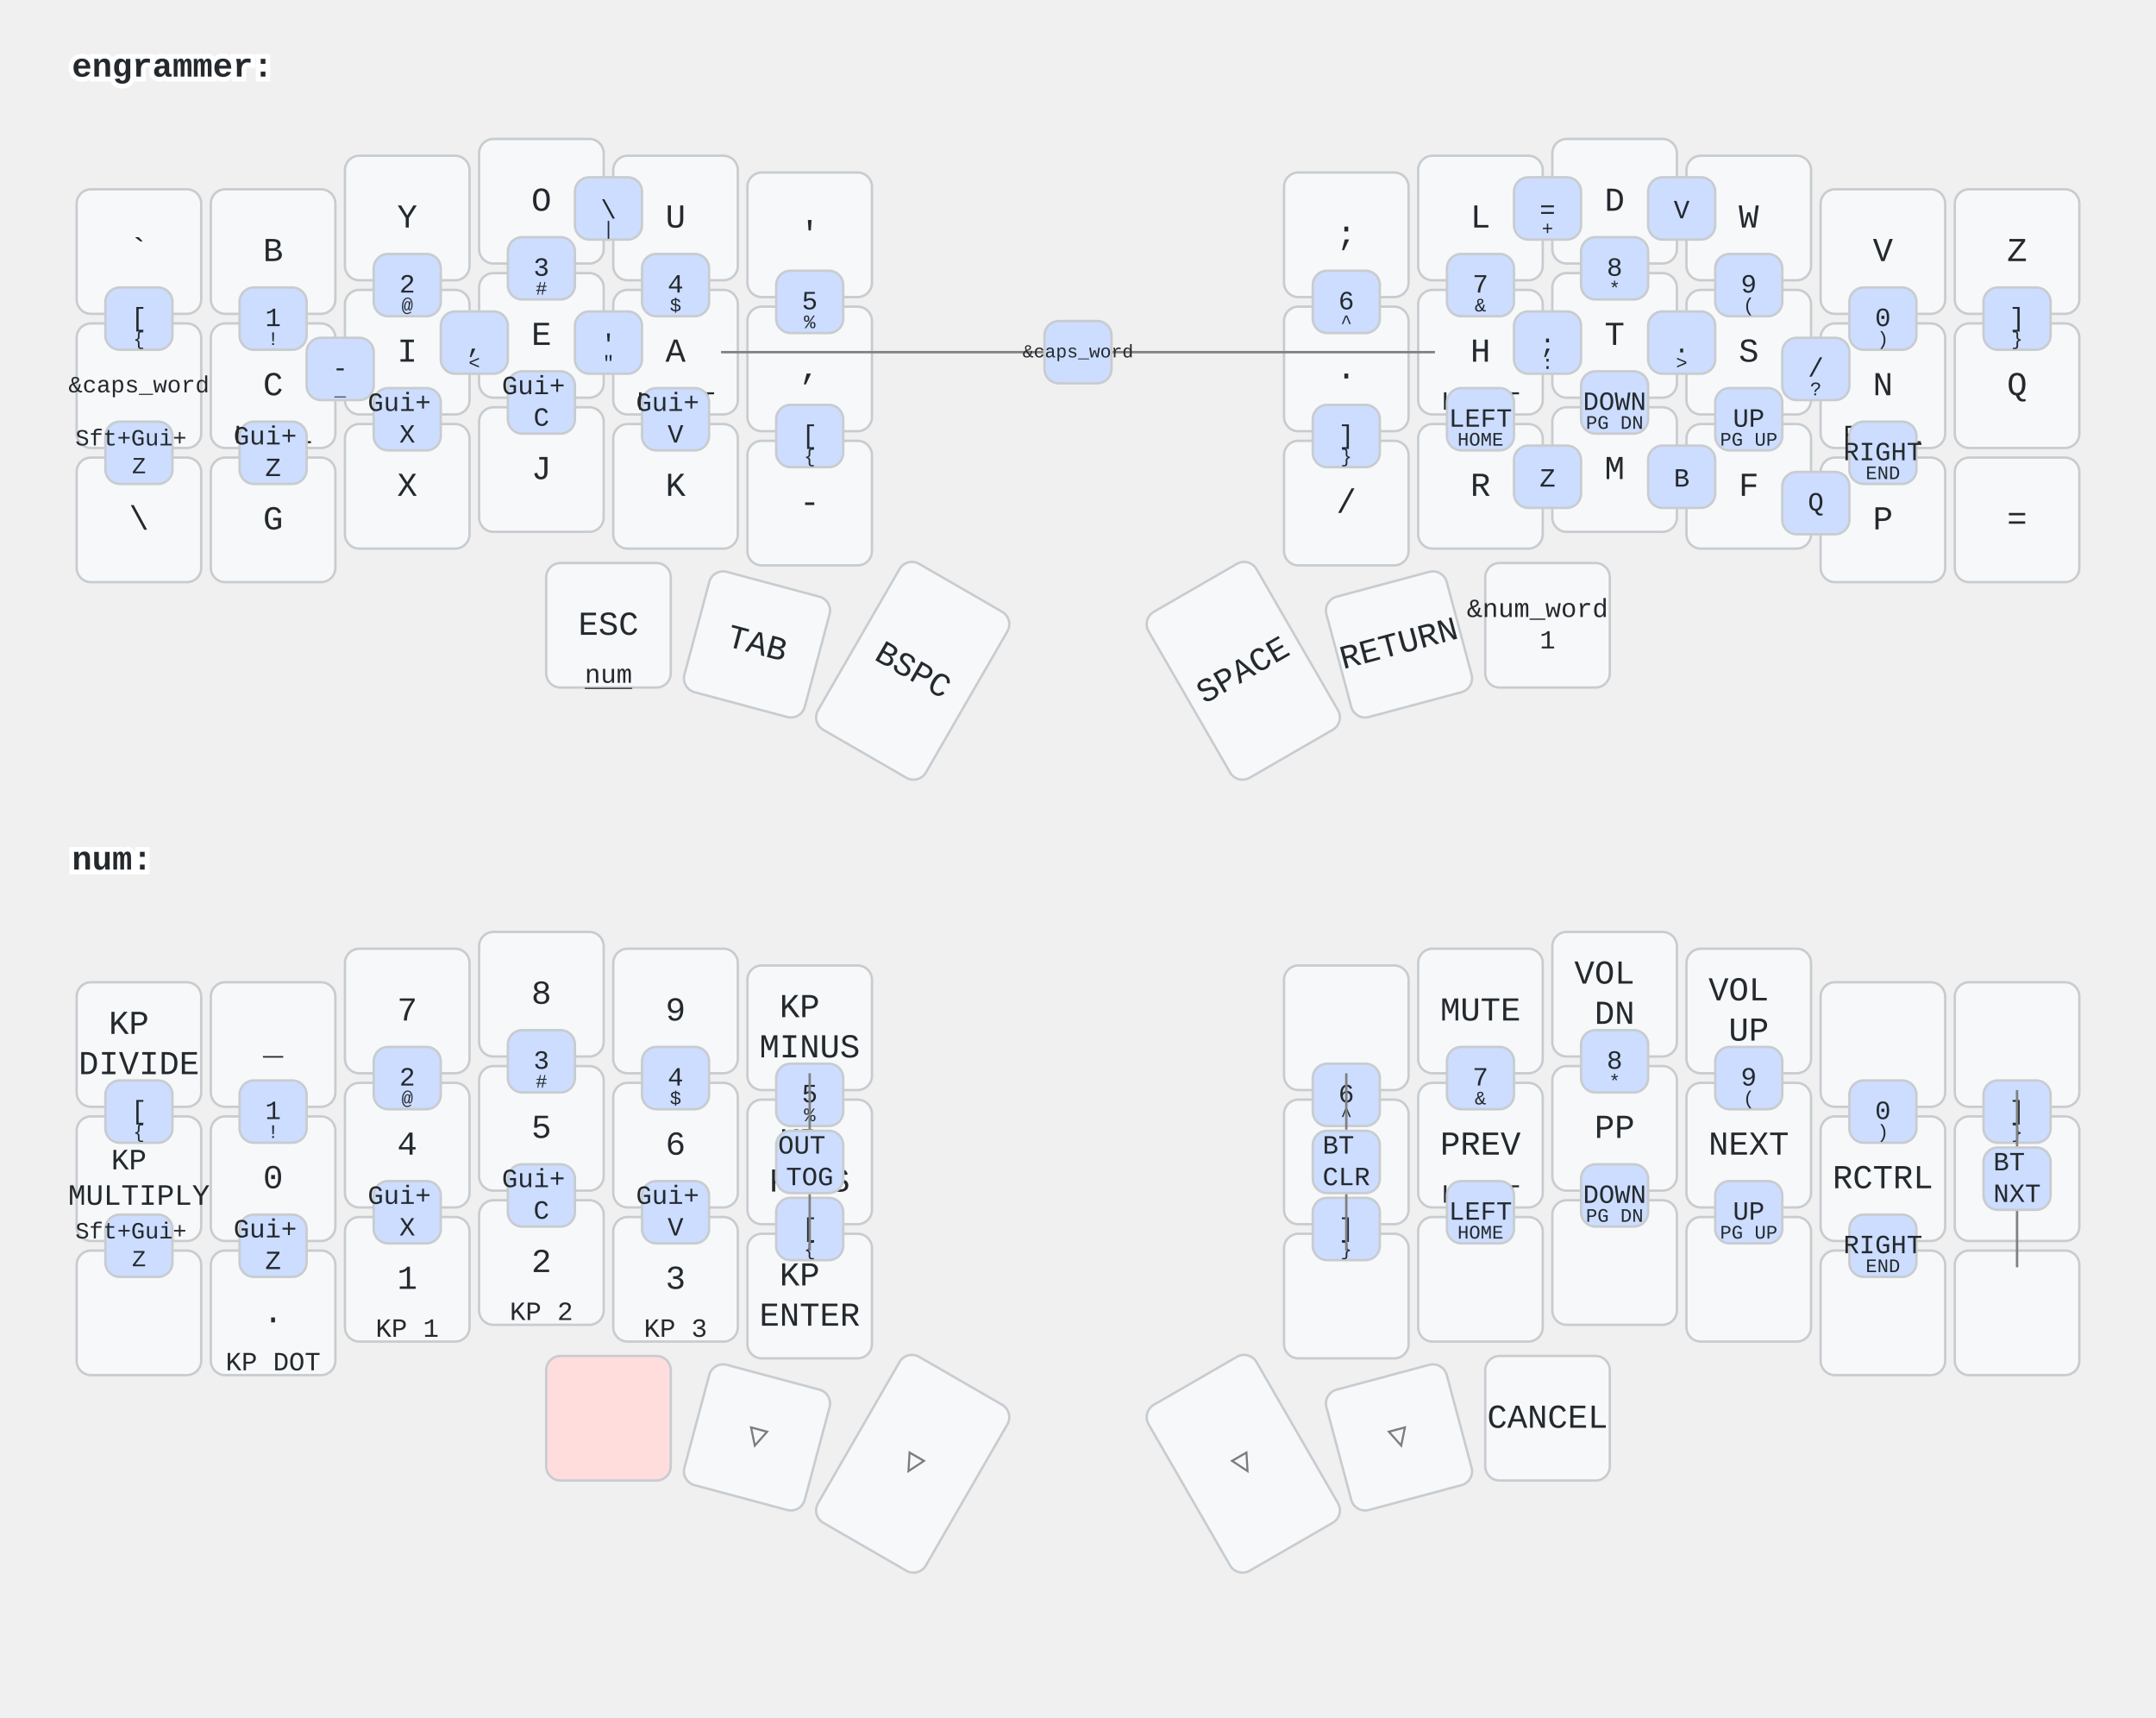
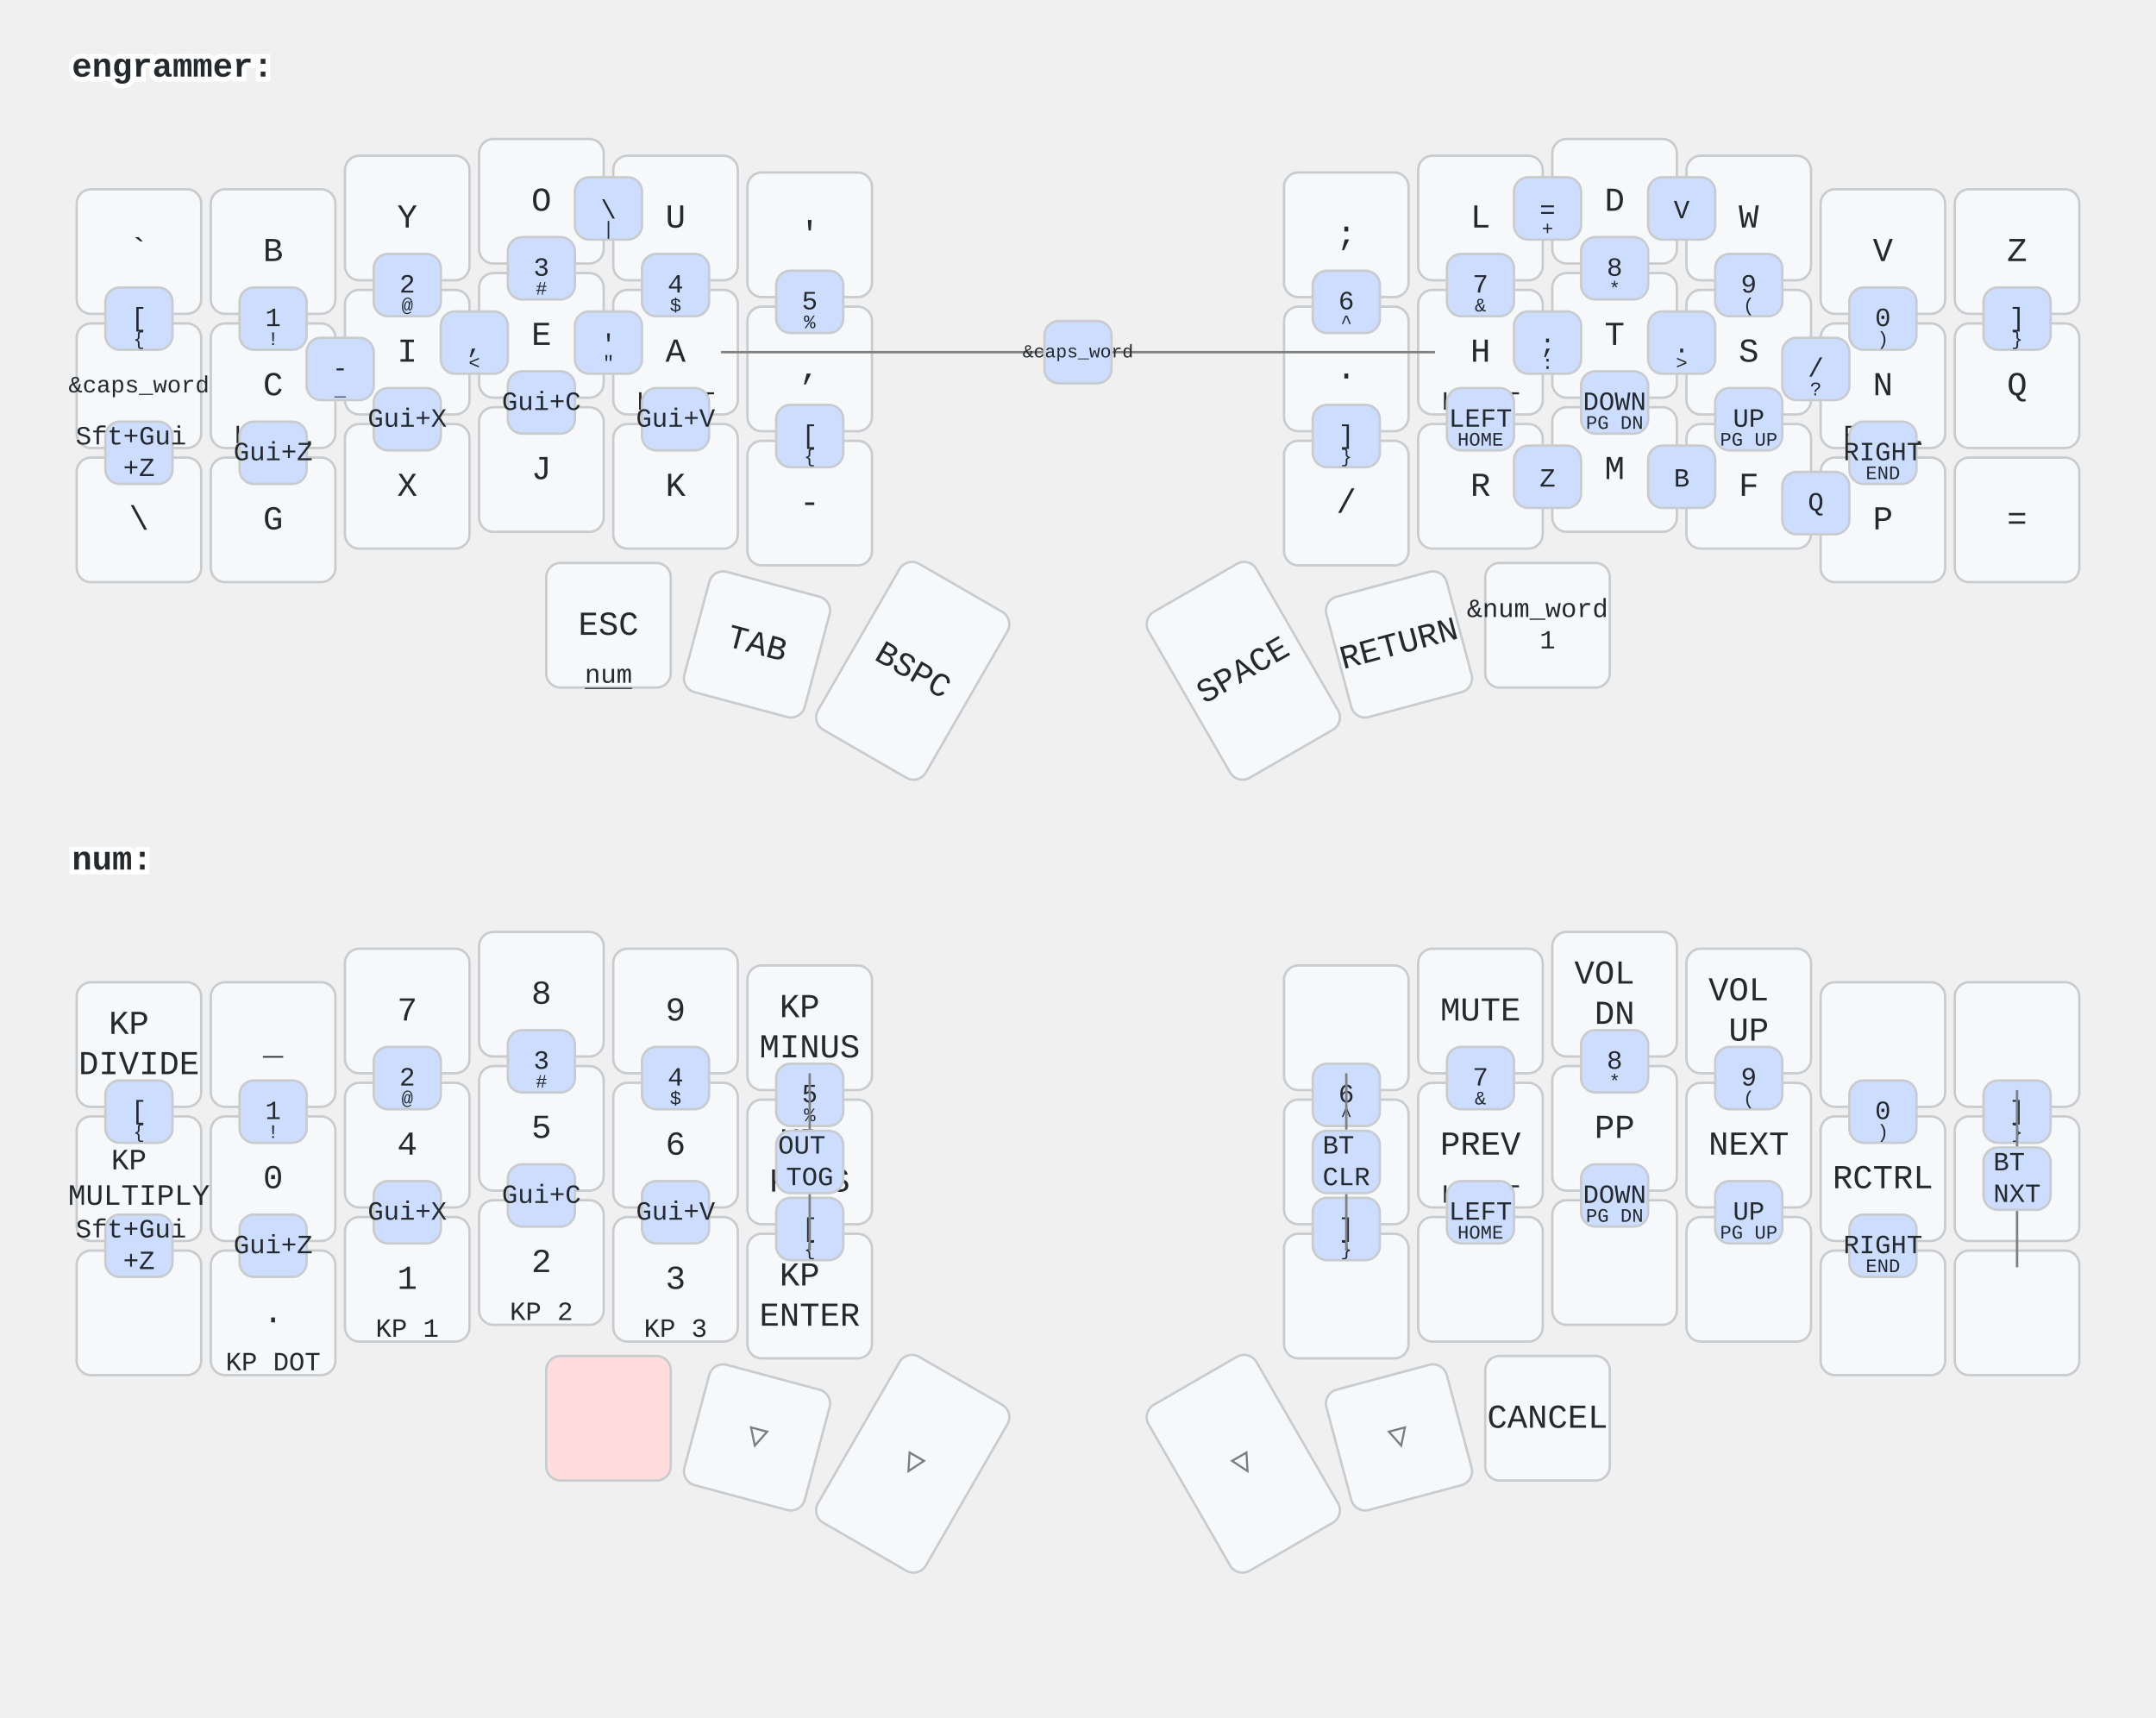
<svg xmlns="http://www.w3.org/2000/svg" width="900" height="717" viewBox="0 0 900 717" class="keymap">
  <style>/* inherit to force styles through use tags */
svg path {
    fill: inherit;
}

/* font and background color specifications */
svg.keymap {
    font-family: SFMono-Regular,Consolas,Liberation Mono,Menlo,monospace;
    font-size: 14px;
    font-kerning: normal;
    text-rendering: optimizeLegibility;
    fill: #24292e;
}

/* default key styling */
rect.key {
    fill: #f6f8fa;
}

rect.key, rect.combo {
    stroke: #c9cccf;
    stroke-width: 1;
}

/* default key side styling, only used is draw_key_sides is set */
rect.side {
    filter: brightness(90%);
}

/* color accent for combo boxes */
rect.combo, rect.combo-separate {
    fill: #cdf;
}

/* color accent for held keys */
rect.held, rect.combo.held {
    fill: #fdd;
}

/* color accent for ghost (optional) keys */
rect.ghost, rect.combo.ghost {
    stroke-dasharray: 4, 4;
    stroke-width: 2;
}

text {
    text-anchor: middle;
    dominant-baseline: middle;
}

/* styling for layer labels */
text.label {
    font-weight: bold;
    text-anchor: start;
    stroke: white;
    stroke-width: 4;
    paint-order: stroke;
}

/* styling for optional footer */
text.footer {
    text-anchor: end;
    dominant-baseline: auto;
    stroke: white;
    stroke-width: 4;
    paint-order: stroke;
}

- /* styling for combo tap, and key hold/shifted label text */
- text.combo, text.hold, text.shifted {
+ /* styling for combo tap, and key non-tap label text */
+ text.combo, text.hold, text.shifted, text.left, text.right {
    font-size: 11px;
}

text.hold {
    text-anchor: middle;
    dominant-baseline: auto;
}

text.shifted {
    text-anchor: middle;
    dominant-baseline: hanging;
}

+ text.left {
+     text-anchor: start;
+ }
+ 
+ text.right {
+     text-anchor: end;
+ }
+ 
text.layer-activator {
    text-decoration: underline;
}

/* styling for hold/shifted label text in combo box */
- text.combo.hold, text.combo.shifted {
+ text.combo.hold, text.combo.shifted, text.combo.left, text.combo.right {
    font-size: 8px;
}

/* lighter symbol for transparent keys */
text.trans {
    fill: #7b7e81;
}

/* styling for combo dendrons */
path.combo {
    stroke-width: 1;
    stroke: gray;
    fill: none;
}

/* Start Tabler Icons Cleanup */
/* cannot use height/width with glyphs */
.icon-tabler &gt; path {
    fill: inherit;
    stroke: inherit;
    stroke-width: 2;
}
/* hide tabler's default box */
.icon-tabler &gt; path[stroke="none"][fill="none"] {
    visibility: hidden;
}
/* End Tabler Icons Cleanup */
</style>
  <g transform="translate(30, 0)" class="layer-engrammer">
    <text x="0" y="28" class="label" id="engrammer">engrammer:</text>
    <g transform="translate(0, 56)">
      <g transform="translate(28, 49)" class="key keypos-0">
        <rect rx="6" ry="6" x="-26" y="-26" width="52" height="52" class="key" />
        <text x="0" y="0" class="key tap">`</text>
        <text x="0" y="24" class="key hold">F11</text>
      </g>
      <g transform="translate(84, 49)" class="key keypos-1">
        <rect rx="6" ry="6" x="-26" y="-26" width="52" height="52" class="key" />
        <text x="0" y="0" class="key tap">B</text>
        <text x="0" y="24" class="key hold">F1</text>
      </g>
      <g transform="translate(140, 35)" class="key keypos-2">
        <rect rx="6" ry="6" x="-26" y="-26" width="52" height="52" class="key" />
        <text x="0" y="0" class="key tap">Y</text>
        <text x="0" y="24" class="key hold">F2</text>
      </g>
      <g transform="translate(196, 28)" class="key keypos-3">
        <rect rx="6" ry="6" x="-26" y="-26" width="52" height="52" class="key" />
        <text x="0" y="0" class="key tap">O</text>
        <text x="0" y="24" class="key hold">F3</text>
      </g>
      <g transform="translate(252, 35)" class="key keypos-4">
        <rect rx="6" ry="6" x="-26" y="-26" width="52" height="52" class="key" />
        <text x="0" y="0" class="key tap">U</text>
        <text x="0" y="24" class="key hold">F4</text>
      </g>
      <g transform="translate(308, 42)" class="key keypos-5">
        <rect rx="6" ry="6" x="-26" y="-26" width="52" height="52" class="key" />
        <text x="0" y="0" class="key tap">'</text>
        <text x="0" y="24" class="key hold">F5</text>
      </g>
      <g transform="translate(532, 42)" class="key keypos-6">
        <rect rx="6" ry="6" x="-26" y="-26" width="52" height="52" class="key" />
        <text x="0" y="0" class="key tap">;</text>
        <text x="0" y="24" class="key hold">F6</text>
      </g>
      <g transform="translate(588, 35)" class="key keypos-7">
        <rect rx="6" ry="6" x="-26" y="-26" width="52" height="52" class="key" />
        <text x="0" y="0" class="key tap">L</text>
        <text x="0" y="24" class="key hold">F7</text>
      </g>
      <g transform="translate(644, 28)" class="key keypos-8">
        <rect rx="6" ry="6" x="-26" y="-26" width="52" height="52" class="key" />
        <text x="0" y="0" class="key tap">D</text>
        <text x="0" y="24" class="key hold">F8</text>
      </g>
      <g transform="translate(700, 35)" class="key keypos-9">
        <rect rx="6" ry="6" x="-26" y="-26" width="52" height="52" class="key" />
        <text x="0" y="0" class="key tap">W</text>
        <text x="0" y="24" class="key hold">F9</text>
      </g>
      <g transform="translate(756, 49)" class="key keypos-10">
        <rect rx="6" ry="6" x="-26" y="-26" width="52" height="52" class="key" />
        <text x="0" y="0" class="key tap">V</text>
        <text x="0" y="24" class="key hold">F10</text>
      </g>
      <g transform="translate(812, 49)" class="key keypos-11">
        <rect rx="6" ry="6" x="-26" y="-26" width="52" height="52" class="key" />
        <text x="0" y="0" class="key tap">Z</text>
        <text x="0" y="24" class="key hold">F12</text>
      </g>
      <g transform="translate(28, 105)" class="key keypos-12">
        <rect rx="6" ry="6" x="-26" y="-26" width="52" height="52" class="key" />
        <text x="0" y="0" class="key tap">
          <tspan style="font-size: 70%">&amp;caps_word</tspan>
        </text>
      </g>
      <g transform="translate(84, 105)" class="key keypos-13">
        <rect rx="6" ry="6" x="-26" y="-26" width="52" height="52" class="key" />
        <text x="0" y="0" class="key tap">C</text>
        <text x="0" y="24" class="key hold">LCTRL</text>
      </g>
      <g transform="translate(140, 91)" class="key keypos-14">
        <rect rx="6" ry="6" x="-26" y="-26" width="52" height="52" class="key" />
        <text x="0" y="0" class="key tap">I</text>
        <text x="0" y="24" class="key hold">LALT</text>
      </g>
      <g transform="translate(196, 84)" class="key keypos-15">
        <rect rx="6" ry="6" x="-26" y="-26" width="52" height="52" class="key" />
        <text x="0" y="0" class="key tap">E</text>
        <text x="0" y="24" class="key hold">LGUI</text>
      </g>
      <g transform="translate(252, 91)" class="key keypos-16">
        <rect rx="6" ry="6" x="-26" y="-26" width="52" height="52" class="key" />
        <text x="0" y="0" class="key tap">A</text>
        <text x="0" y="24" class="key hold">LSHFT</text>
      </g>
      <g transform="translate(308, 98)" class="key keypos-17">
        <rect rx="6" ry="6" x="-26" y="-26" width="52" height="52" class="key" />
        <text x="0" y="0" class="key tap">,</text>
      </g>
      <g transform="translate(532, 98)" class="key keypos-18">
        <rect rx="6" ry="6" x="-26" y="-26" width="52" height="52" class="key" />
        <text x="0" y="0" class="key tap">.</text>
      </g>
      <g transform="translate(588, 91)" class="key keypos-19">
        <rect rx="6" ry="6" x="-26" y="-26" width="52" height="52" class="key" />
        <text x="0" y="0" class="key tap">H</text>
        <text x="0" y="24" class="key hold">LSHFT</text>
      </g>
      <g transform="translate(644, 84)" class="key keypos-20">
        <rect rx="6" ry="6" x="-26" y="-26" width="52" height="52" class="key" />
        <text x="0" y="0" class="key tap">T</text>
        <text x="0" y="24" class="key hold">RGUI</text>
      </g>
      <g transform="translate(700, 91)" class="key keypos-21">
        <rect rx="6" ry="6" x="-26" y="-26" width="52" height="52" class="key" />
        <text x="0" y="0" class="key tap">S</text>
        <text x="0" y="24" class="key hold">RALT</text>
      </g>
      <g transform="translate(756, 105)" class="key keypos-22">
        <rect rx="6" ry="6" x="-26" y="-26" width="52" height="52" class="key" />
        <text x="0" y="0" class="key tap">N</text>
        <text x="0" y="24" class="key hold">RCTRL</text>
      </g>
      <g transform="translate(812, 105)" class="key keypos-23">
        <rect rx="6" ry="6" x="-26" y="-26" width="52" height="52" class="key" />
        <text x="0" y="0" class="key tap">Q</text>
      </g>
      <g transform="translate(28, 161)" class="key keypos-24">
        <rect rx="6" ry="6" x="-26" y="-26" width="52" height="52" class="key" />
        <text x="0" y="0" class="key tap">\</text>
      </g>
      <g transform="translate(84, 161)" class="key keypos-25">
        <rect rx="6" ry="6" x="-26" y="-26" width="52" height="52" class="key" />
        <text x="0" y="0" class="key tap">G</text>
      </g>
      <g transform="translate(140, 147)" class="key keypos-26">
        <rect rx="6" ry="6" x="-26" y="-26" width="52" height="52" class="key" />
        <text x="0" y="0" class="key tap">X</text>
      </g>
      <g transform="translate(196, 140)" class="key keypos-27">
        <rect rx="6" ry="6" x="-26" y="-26" width="52" height="52" class="key" />
        <text x="0" y="0" class="key tap">J</text>
      </g>
      <g transform="translate(252, 147)" class="key keypos-28">
        <rect rx="6" ry="6" x="-26" y="-26" width="52" height="52" class="key" />
        <text x="0" y="0" class="key tap">K</text>
      </g>
      <g transform="translate(308, 154)" class="key keypos-29">
        <rect rx="6" ry="6" x="-26" y="-26" width="52" height="52" class="key" />
        <text x="0" y="0" class="key tap">-</text>
      </g>
      <g transform="translate(532, 154)" class="key keypos-30">
        <rect rx="6" ry="6" x="-26" y="-26" width="52" height="52" class="key" />
        <text x="0" y="0" class="key tap">/</text>
      </g>
      <g transform="translate(588, 147)" class="key keypos-31">
        <rect rx="6" ry="6" x="-26" y="-26" width="52" height="52" class="key" />
        <text x="0" y="0" class="key tap">R</text>
      </g>
      <g transform="translate(644, 140)" class="key keypos-32">
        <rect rx="6" ry="6" x="-26" y="-26" width="52" height="52" class="key" />
        <text x="0" y="0" class="key tap">M</text>
      </g>
      <g transform="translate(700, 147)" class="key keypos-33">
        <rect rx="6" ry="6" x="-26" y="-26" width="52" height="52" class="key" />
        <text x="0" y="0" class="key tap">F</text>
      </g>
      <g transform="translate(756, 161)" class="key keypos-34">
        <rect rx="6" ry="6" x="-26" y="-26" width="52" height="52" class="key" />
        <text x="0" y="0" class="key tap">P</text>
      </g>
      <g transform="translate(812, 161)" class="key keypos-35">
        <rect rx="6" ry="6" x="-26" y="-26" width="52" height="52" class="key" />
        <text x="0" y="0" class="key tap">=</text>
      </g>
      <g transform="translate(224, 205)" class="key keypos-36">
        <rect rx="6" ry="6" x="-26" y="-26" width="52" height="52" class="key" />
        <text x="0" y="0" class="key tap">ESC</text>
        <a href="#num">
          <text x="0" y="24" class="key hold layer-activator">num</text>
        </a>
      </g>
      <g transform="translate(286, 213) rotate(15.0)" class="key keypos-37">
        <rect rx="6" ry="6" x="-26" y="-26" width="52" height="52" class="key" />
        <text x="0" y="0" class="key tap">TAB</text>
      </g>
      <g transform="translate(351, 224) rotate(30.0)" class="key keypos-38">
        <rect rx="6" ry="6" x="-26" y="-40" width="52" height="80" class="key" />
        <text x="0" y="0" class="key tap">BSPC</text>
      </g>
      <g transform="translate(489, 224) rotate(-30.0)" class="key keypos-39">
        <rect rx="6" ry="6" x="-26" y="-40" width="52" height="80" class="key" />
        <text x="0" y="0" class="key tap">SPACE</text>
      </g>
      <g transform="translate(554, 213) rotate(-15.0)" class="key keypos-40">
        <rect rx="6" ry="6" x="-26" y="-26" width="52" height="52" class="key" />
        <text x="0" y="0" class="key tap">RETURN</text>
      </g>
      <g transform="translate(616, 205)" class="key keypos-41">
        <rect rx="6" ry="6" x="-26" y="-26" width="52" height="52" class="key" />
        <text x="0" y="0" class="key tap">
          <tspan x="0" dy="-0.6em" style="font-size: 78%">&amp;num_word</tspan>
          <tspan x="0" dy="1.2em" style="font-size: 78%">1</tspan>
        </text>
      </g>
      <g class="combo combopos-0">
        <path d="M420,91 l-149,0" class="combo" />
        <path d="M420,91 l149,0" class="combo" />
        <rect rx="6" ry="6" x="406" y="78" width="28" height="26" class="combo" />
        <text x="420" y="91" class="combo tap">
          <tspan style="font-size: 70%">&amp;caps_word</tspan>
        </text>
      </g>
      <g class="combo combopos-1">
        <rect rx="6" ry="6" x="98" y="85" width="28" height="26" class="combo" />
        <text x="112" y="98" class="combo tap">-</text>
        <text x="112" y="109" class="combo hold">_</text>
      </g>
      <g class="combo combopos-2">
        <rect rx="6" ry="6" x="154" y="74" width="28" height="26" class="combo" />
        <text x="168" y="88" class="combo tap">,</text>
        <text x="168" y="98" class="combo hold">&lt;</text>
      </g>
      <g class="combo combopos-3">
        <rect rx="6" ry="6" x="210" y="74" width="28" height="26" class="combo" />
        <text x="224" y="88" class="combo tap">'</text>
        <text x="224" y="98" class="combo hold">"</text>
      </g>
      <g class="combo combopos-4">
        <rect rx="6" ry="6" x="602" y="74" width="28" height="26" class="combo" />
        <text x="616" y="88" class="combo tap">;</text>
        <text x="616" y="98" class="combo hold">:</text>
      </g>
      <g class="combo combopos-5">
        <rect rx="6" ry="6" x="658" y="74" width="28" height="26" class="combo" />
        <text x="672" y="88" class="combo tap">.</text>
        <text x="672" y="98" class="combo hold">&gt;</text>
      </g>
      <g class="combo combopos-6">
        <rect rx="6" ry="6" x="714" y="85" width="28" height="26" class="combo" />
        <text x="728" y="98" class="combo tap">/</text>
        <text x="728" y="109" class="combo hold">?</text>
      </g>
      <g class="combo combopos-7">
        <rect rx="6" ry="6" x="602" y="18" width="28" height="26" class="combo" />
        <text x="616" y="32" class="combo tap">=</text>
        <text x="616" y="42" class="combo hold">+</text>
      </g>
      <g class="combo combopos-8">
        <rect rx="6" ry="6" x="210" y="18" width="28" height="26" class="combo" />
        <text x="224" y="32" class="combo tap">\</text>
        <text x="224" y="42" class="combo hold">|</text>
      </g>
      <g class="combo combopos-9">
        <rect rx="6" ry="6" x="658" y="130" width="28" height="26" class="combo" />
        <text x="672" y="144" class="combo tap">B</text>
      </g>
      <g class="combo combopos-10">
        <rect rx="6" ry="6" x="658" y="18" width="28" height="26" class="combo" />
        <text x="672" y="32" class="combo tap">V</text>
      </g>
      <g class="combo combopos-11">
        <rect rx="6" ry="6" x="602" y="130" width="28" height="26" class="combo" />
        <text x="616" y="144" class="combo tap">Z</text>
      </g>
      <g class="combo combopos-12">
        <rect rx="6" ry="6" x="714" y="141" width="28" height="26" class="combo" />
        <text x="728" y="154" class="combo tap">Q</text>
      </g>
      <g class="combo combopos-13">
        <rect rx="6" ry="6" x="294" y="113" width="28" height="26" class="combo" />
        <text x="308" y="126" class="combo tap">[</text>
        <text x="308" y="137" class="combo hold">{</text>
      </g>
      <g class="combo combopos-14">
        <rect rx="6" ry="6" x="518" y="113" width="28" height="26" class="combo" />
        <text x="532" y="126" class="combo tap">]</text>
        <text x="532" y="137" class="combo hold">}</text>
      </g>
      <g class="combo combopos-15">
        <rect rx="6" ry="6" x="14" y="64" width="28" height="26" class="combo" />
        <text x="28" y="77" class="combo tap">[</text>
        <text x="28" y="88" class="combo hold">{</text>
      </g>
      <g class="combo combopos-16">
        <rect rx="6" ry="6" x="798" y="64" width="28" height="26" class="combo" />
        <text x="812" y="77" class="combo tap">]</text>
        <text x="812" y="88" class="combo hold">}</text>
      </g>
      <g class="combo combopos-17">
        <rect rx="6" ry="6" x="70" y="64" width="28" height="26" class="combo" />
        <text x="84" y="77" class="combo tap">1</text>
        <text x="84" y="88" class="combo hold">!</text>
      </g>
      <g class="combo combopos-18">
        <rect rx="6" ry="6" x="126" y="50" width="28" height="26" class="combo" />
        <text x="140" y="63" class="combo tap">2</text>
        <text x="140" y="74" class="combo hold">@</text>
      </g>
      <g class="combo combopos-19">
        <rect rx="6" ry="6" x="182" y="43" width="28" height="26" class="combo" />
        <text x="196" y="56" class="combo tap">3</text>
        <text x="196" y="67" class="combo hold">#</text>
      </g>
      <g class="combo combopos-20">
        <rect rx="6" ry="6" x="238" y="50" width="28" height="26" class="combo" />
        <text x="252" y="63" class="combo tap">4</text>
        <text x="252" y="74" class="combo hold">$</text>
      </g>
      <g class="combo combopos-21">
        <rect rx="6" ry="6" x="294" y="57" width="28" height="26" class="combo" />
        <text x="308" y="70" class="combo tap">5</text>
        <text x="308" y="81" class="combo hold">%</text>
      </g>
      <g class="combo combopos-22">
        <rect rx="6" ry="6" x="518" y="57" width="28" height="26" class="combo" />
        <text x="532" y="70" class="combo tap">6</text>
        <text x="532" y="81" class="combo hold">^</text>
      </g>
      <g class="combo combopos-23">
        <rect rx="6" ry="6" x="574" y="50" width="28" height="26" class="combo" />
        <text x="588" y="63" class="combo tap">7</text>
        <text x="588" y="74" class="combo hold">&amp;</text>
      </g>
      <g class="combo combopos-24">
        <rect rx="6" ry="6" x="630" y="43" width="28" height="26" class="combo" />
        <text x="644" y="56" class="combo tap">8</text>
        <text x="644" y="67" class="combo hold">*</text>
      </g>
      <g class="combo combopos-25">
        <rect rx="6" ry="6" x="686" y="50" width="28" height="26" class="combo" />
        <text x="700" y="63" class="combo tap">9</text>
        <text x="700" y="74" class="combo hold">(</text>
      </g>
      <g class="combo combopos-26">
        <rect rx="6" ry="6" x="742" y="64" width="28" height="26" class="combo" />
        <text x="756" y="77" class="combo tap">0</text>
        <text x="756" y="88" class="combo hold">)</text>
      </g>
      <g class="combo combopos-27">
        <rect rx="6" ry="6" x="14" y="120" width="28" height="26" class="combo" />
        <text x="28" y="133" class="combo tap">
-           <tspan x="28" dy="-0.6em" style="font-size: 88%">Sft+Gui+</tspan>
-           <tspan x="28" dy="1.2em" style="font-size: 88%">Z</tspan>
+           <tspan x="28" dy="-0.6em">Sft+Gui</tspan>
+           <tspan x="28" dy="1.2em">+Z</tspan>
        </text>
      </g>
      <g class="combo combopos-28">
        <rect rx="6" ry="6" x="70" y="120" width="28" height="26" class="combo" />
-         <text x="84" y="133" class="combo tap">
-           <tspan x="84" dy="-0.6em">Gui+</tspan>
-           <tspan x="84" dy="1.2em">Z</tspan>
-         </text>
+         <text x="84" y="133" class="combo tap">Gui+Z</text>
      </g>
      <g class="combo combopos-29">
        <rect rx="6" ry="6" x="126" y="106" width="28" height="26" class="combo" />
-         <text x="140" y="119" class="combo tap">
-           <tspan x="140" dy="-0.6em">Gui+</tspan>
-           <tspan x="140" dy="1.2em">X</tspan>
-         </text>
+         <text x="140" y="119" class="combo tap">Gui+X</text>
      </g>
      <g class="combo combopos-30">
        <rect rx="6" ry="6" x="182" y="99" width="28" height="26" class="combo" />
-         <text x="196" y="112" class="combo tap">
-           <tspan x="196" dy="-0.6em">Gui+</tspan>
-           <tspan x="196" dy="1.2em">C</tspan>
-         </text>
+         <text x="196" y="112" class="combo tap">Gui+C</text>
      </g>
      <g class="combo combopos-31">
        <rect rx="6" ry="6" x="238" y="106" width="28" height="26" class="combo" />
-         <text x="252" y="119" class="combo tap">
-           <tspan x="252" dy="-0.6em">Gui+</tspan>
-           <tspan x="252" dy="1.2em">V</tspan>
-         </text>
+         <text x="252" y="119" class="combo tap">Gui+V</text>
      </g>
      <g class="combo combopos-32">
        <rect rx="6" ry="6" x="574" y="106" width="28" height="26" class="combo" />
        <text x="588" y="119" class="combo tap">LEFT</text>
        <text x="588" y="130" class="combo hold">HOME</text>
      </g>
      <g class="combo combopos-33">
        <rect rx="6" ry="6" x="630" y="99" width="28" height="26" class="combo" />
        <text x="644" y="112" class="combo tap">DOWN</text>
        <text x="644" y="123" class="combo hold">PG DN</text>
      </g>
      <g class="combo combopos-34">
        <rect rx="6" ry="6" x="686" y="106" width="28" height="26" class="combo" />
        <text x="700" y="119" class="combo tap">UP</text>
        <text x="700" y="130" class="combo hold">PG UP</text>
      </g>
      <g class="combo combopos-35">
        <rect rx="6" ry="6" x="742" y="120" width="28" height="26" class="combo" />
        <text x="756" y="133" class="combo tap">RIGHT</text>
        <text x="756" y="144" class="combo hold">END</text>
      </g>
    </g>
  </g>
  <g transform="translate(30, 331)" class="layer-num">
    <text x="0" y="28" class="label" id="num">num:</text>
    <g transform="translate(0, 56)">
      <g transform="translate(28, 49)" class="key keypos-0">
        <rect rx="6" ry="6" x="-26" y="-26" width="52" height="52" class="key" />
        <text x="0" y="0" class="key tap">
          <tspan x="0" dy="-0.6em">KP</tspan>
          <tspan x="0" dy="1.2em">DIVIDE</tspan>
        </text>
      </g>
      <g transform="translate(84, 49)" class="key keypos-1">
        <rect rx="6" ry="6" x="-26" y="-26" width="52" height="52" class="key" />
        <text x="0" y="0" class="key tap">_</text>
      </g>
      <g transform="translate(140, 35)" class="key keypos-2">
        <rect rx="6" ry="6" x="-26" y="-26" width="52" height="52" class="key" />
        <text x="0" y="0" class="key tap">7</text>
        <text x="0" y="24" class="key hold">KP 7</text>
      </g>
      <g transform="translate(196, 28)" class="key keypos-3">
        <rect rx="6" ry="6" x="-26" y="-26" width="52" height="52" class="key" />
        <text x="0" y="0" class="key tap">8</text>
        <text x="0" y="24" class="key hold">KP 8</text>
      </g>
      <g transform="translate(252, 35)" class="key keypos-4">
        <rect rx="6" ry="6" x="-26" y="-26" width="52" height="52" class="key" />
        <text x="0" y="0" class="key tap">9</text>
        <text x="0" y="24" class="key hold">KP 9</text>
      </g>
      <g transform="translate(308, 42)" class="key keypos-5">
        <rect rx="6" ry="6" x="-26" y="-26" width="52" height="52" class="key" />
        <text x="0" y="0" class="key tap">
          <tspan x="0" dy="-0.6em">KP</tspan>
          <tspan x="0" dy="1.2em">MINUS</tspan>
        </text>
      </g>
      <g transform="translate(532, 42)" class="key keypos-6">
        <rect rx="6" ry="6" x="-26" y="-26" width="52" height="52" class="key" />
      </g>
      <g transform="translate(588, 35)" class="key keypos-7">
        <rect rx="6" ry="6" x="-26" y="-26" width="52" height="52" class="key" />
        <text x="0" y="0" class="key tap">MUTE</text>
      </g>
      <g transform="translate(644, 28)" class="key keypos-8">
        <rect rx="6" ry="6" x="-26" y="-26" width="52" height="52" class="key" />
        <text x="0" y="0" class="key tap">
          <tspan x="0" dy="-0.6em">VOL</tspan>
          <tspan x="0" dy="1.2em">DN</tspan>
        </text>
      </g>
      <g transform="translate(700, 35)" class="key keypos-9">
        <rect rx="6" ry="6" x="-26" y="-26" width="52" height="52" class="key" />
        <text x="0" y="0" class="key tap">
          <tspan x="0" dy="-0.6em">VOL</tspan>
          <tspan x="0" dy="1.2em">UP</tspan>
        </text>
      </g>
      <g transform="translate(756, 49)" class="key keypos-10">
        <rect rx="6" ry="6" x="-26" y="-26" width="52" height="52" class="key" />
      </g>
      <g transform="translate(812, 49)" class="key keypos-11">
        <rect rx="6" ry="6" x="-26" y="-26" width="52" height="52" class="key" />
      </g>
      <g transform="translate(28, 105)" class="key keypos-12">
        <rect rx="6" ry="6" x="-26" y="-26" width="52" height="52" class="key" />
        <text x="0" y="0" class="key tap">
          <tspan x="0" dy="-0.6em" style="font-size: 88%">KP</tspan>
          <tspan x="0" dy="1.2em" style="font-size: 88%">MULTIPLY</tspan>
        </text>
      </g>
      <g transform="translate(84, 105)" class="key keypos-13">
        <rect rx="6" ry="6" x="-26" y="-26" width="52" height="52" class="key" />
        <text x="0" y="0" class="key tap">0</text>
        <text x="0" y="24" class="key hold">KP 0</text>
      </g>
      <g transform="translate(140, 91)" class="key keypos-14">
        <rect rx="6" ry="6" x="-26" y="-26" width="52" height="52" class="key" />
        <text x="0" y="0" class="key tap">4</text>
        <text x="0" y="24" class="key hold">KP 4</text>
      </g>
      <g transform="translate(196, 84)" class="key keypos-15">
        <rect rx="6" ry="6" x="-26" y="-26" width="52" height="52" class="key" />
        <text x="0" y="0" class="key tap">5</text>
        <text x="0" y="24" class="key hold">KP 5</text>
      </g>
      <g transform="translate(252, 91)" class="key keypos-16">
        <rect rx="6" ry="6" x="-26" y="-26" width="52" height="52" class="key" />
        <text x="0" y="0" class="key tap">6</text>
        <text x="0" y="24" class="key hold">KP 6</text>
      </g>
      <g transform="translate(308, 98)" class="key keypos-17">
        <rect rx="6" ry="6" x="-26" y="-26" width="52" height="52" class="key" />
        <text x="0" y="0" class="key tap">
          <tspan x="0" dy="-0.6em">KP</tspan>
          <tspan x="0" dy="1.2em">PLUS</tspan>
        </text>
      </g>
      <g transform="translate(532, 98)" class="key keypos-18">
        <rect rx="6" ry="6" x="-26" y="-26" width="52" height="52" class="key" />
      </g>
      <g transform="translate(588, 91)" class="key keypos-19">
        <rect rx="6" ry="6" x="-26" y="-26" width="52" height="52" class="key" />
        <text x="0" y="0" class="key tap">PREV</text>
        <text x="0" y="24" class="key hold">LSHFT</text>
      </g>
      <g transform="translate(644, 84)" class="key keypos-20">
        <rect rx="6" ry="6" x="-26" y="-26" width="52" height="52" class="key" />
        <text x="0" y="0" class="key tap">PP</text>
        <text x="0" y="24" class="key hold">RGUI</text>
      </g>
      <g transform="translate(700, 91)" class="key keypos-21">
        <rect rx="6" ry="6" x="-26" y="-26" width="52" height="52" class="key" />
        <text x="0" y="0" class="key tap">NEXT</text>
        <text x="0" y="24" class="key hold">RALT</text>
      </g>
      <g transform="translate(756, 105)" class="key keypos-22">
        <rect rx="6" ry="6" x="-26" y="-26" width="52" height="52" class="key" />
        <text x="0" y="0" class="key tap">RCTRL</text>
      </g>
      <g transform="translate(812, 105)" class="key keypos-23">
        <rect rx="6" ry="6" x="-26" y="-26" width="52" height="52" class="key" />
      </g>
      <g transform="translate(28, 161)" class="key keypos-24">
        <rect rx="6" ry="6" x="-26" y="-26" width="52" height="52" class="key" />
      </g>
      <g transform="translate(84, 161)" class="key keypos-25">
        <rect rx="6" ry="6" x="-26" y="-26" width="52" height="52" class="key" />
        <text x="0" y="0" class="key tap">.</text>
        <text x="0" y="24" class="key hold">KP DOT</text>
      </g>
      <g transform="translate(140, 147)" class="key keypos-26">
        <rect rx="6" ry="6" x="-26" y="-26" width="52" height="52" class="key" />
        <text x="0" y="0" class="key tap">1</text>
        <text x="0" y="24" class="key hold">KP 1</text>
      </g>
      <g transform="translate(196, 140)" class="key keypos-27">
        <rect rx="6" ry="6" x="-26" y="-26" width="52" height="52" class="key" />
        <text x="0" y="0" class="key tap">2</text>
        <text x="0" y="24" class="key hold">KP 2</text>
      </g>
      <g transform="translate(252, 147)" class="key keypos-28">
        <rect rx="6" ry="6" x="-26" y="-26" width="52" height="52" class="key" />
        <text x="0" y="0" class="key tap">3</text>
        <text x="0" y="24" class="key hold">KP 3</text>
      </g>
      <g transform="translate(308, 154)" class="key keypos-29">
        <rect rx="6" ry="6" x="-26" y="-26" width="52" height="52" class="key" />
        <text x="0" y="0" class="key tap">
          <tspan x="0" dy="-0.6em">KP</tspan>
          <tspan x="0" dy="1.2em">ENTER</tspan>
        </text>
      </g>
      <g transform="translate(532, 154)" class="key keypos-30">
        <rect rx="6" ry="6" x="-26" y="-26" width="52" height="52" class="key" />
      </g>
      <g transform="translate(588, 147)" class="key keypos-31">
        <rect rx="6" ry="6" x="-26" y="-26" width="52" height="52" class="key" />
      </g>
      <g transform="translate(644, 140)" class="key keypos-32">
        <rect rx="6" ry="6" x="-26" y="-26" width="52" height="52" class="key" />
      </g>
      <g transform="translate(700, 147)" class="key keypos-33">
        <rect rx="6" ry="6" x="-26" y="-26" width="52" height="52" class="key" />
      </g>
      <g transform="translate(756, 161)" class="key keypos-34">
        <rect rx="6" ry="6" x="-26" y="-26" width="52" height="52" class="key" />
      </g>
      <g transform="translate(812, 161)" class="key keypos-35">
        <rect rx="6" ry="6" x="-26" y="-26" width="52" height="52" class="key" />
      </g>
      <g transform="translate(224, 205)" class="key held keypos-36">
        <rect rx="6" ry="6" x="-26" y="-26" width="52" height="52" class="key held" />
      </g>
      <g transform="translate(286, 213) rotate(15.0)" class="key trans keypos-37">
        <rect rx="6" ry="6" x="-26" y="-26" width="52" height="52" class="key trans" />
        <text x="0" y="0" class="key trans tap">▽</text>
      </g>
      <g transform="translate(351, 224) rotate(30.0)" class="key trans keypos-38">
        <rect rx="6" ry="6" x="-26" y="-40" width="52" height="80" class="key trans" />
        <text x="0" y="0" class="key trans tap">▽</text>
      </g>
      <g transform="translate(489, 224) rotate(-30.0)" class="key trans keypos-39">
        <rect rx="6" ry="6" x="-26" y="-40" width="52" height="80" class="key trans" />
        <text x="0" y="0" class="key trans tap">▽</text>
      </g>
      <g transform="translate(554, 213) rotate(-15.0)" class="key trans keypos-40">
        <rect rx="6" ry="6" x="-26" y="-26" width="52" height="52" class="key trans" />
        <text x="0" y="0" class="key trans tap">▽</text>
      </g>
      <g transform="translate(616, 205)" class="key keypos-41">
        <rect rx="6" ry="6" x="-26" y="-26" width="52" height="52" class="key" />
        <text x="0" y="0" class="key tap">CANCEL</text>
      </g>
      <g class="combo combopos-0">
        <rect rx="6" ry="6" x="294" y="113" width="28" height="26" class="combo" />
        <text x="308" y="126" class="combo tap">[</text>
        <text x="308" y="137" class="combo hold">{</text>
      </g>
      <g class="combo combopos-1">
        <rect rx="6" ry="6" x="518" y="113" width="28" height="26" class="combo" />
        <text x="532" y="126" class="combo tap">]</text>
        <text x="532" y="137" class="combo hold">}</text>
      </g>
      <g class="combo combopos-2">
        <rect rx="6" ry="6" x="14" y="64" width="28" height="26" class="combo" />
        <text x="28" y="77" class="combo tap">[</text>
        <text x="28" y="88" class="combo hold">{</text>
      </g>
      <g class="combo combopos-3">
        <rect rx="6" ry="6" x="798" y="64" width="28" height="26" class="combo" />
        <text x="812" y="77" class="combo tap">]</text>
        <text x="812" y="88" class="combo hold">}</text>
      </g>
      <g class="combo combopos-4">
        <rect rx="6" ry="6" x="70" y="64" width="28" height="26" class="combo" />
        <text x="84" y="77" class="combo tap">1</text>
        <text x="84" y="88" class="combo hold">!</text>
      </g>
      <g class="combo combopos-5">
        <rect rx="6" ry="6" x="126" y="50" width="28" height="26" class="combo" />
        <text x="140" y="63" class="combo tap">2</text>
        <text x="140" y="74" class="combo hold">@</text>
      </g>
      <g class="combo combopos-6">
        <rect rx="6" ry="6" x="182" y="43" width="28" height="26" class="combo" />
        <text x="196" y="56" class="combo tap">3</text>
        <text x="196" y="67" class="combo hold">#</text>
      </g>
      <g class="combo combopos-7">
        <rect rx="6" ry="6" x="238" y="50" width="28" height="26" class="combo" />
        <text x="252" y="63" class="combo tap">4</text>
        <text x="252" y="74" class="combo hold">$</text>
      </g>
      <g class="combo combopos-8">
        <rect rx="6" ry="6" x="294" y="57" width="28" height="26" class="combo" />
        <text x="308" y="70" class="combo tap">5</text>
        <text x="308" y="81" class="combo hold">%</text>
      </g>
      <g class="combo combopos-9">
        <rect rx="6" ry="6" x="518" y="57" width="28" height="26" class="combo" />
        <text x="532" y="70" class="combo tap">6</text>
        <text x="532" y="81" class="combo hold">^</text>
      </g>
      <g class="combo combopos-10">
        <rect rx="6" ry="6" x="574" y="50" width="28" height="26" class="combo" />
        <text x="588" y="63" class="combo tap">7</text>
        <text x="588" y="74" class="combo hold">&amp;</text>
      </g>
      <g class="combo combopos-11">
        <rect rx="6" ry="6" x="630" y="43" width="28" height="26" class="combo" />
        <text x="644" y="56" class="combo tap">8</text>
        <text x="644" y="67" class="combo hold">*</text>
      </g>
      <g class="combo combopos-12">
        <rect rx="6" ry="6" x="686" y="50" width="28" height="26" class="combo" />
        <text x="700" y="63" class="combo tap">9</text>
        <text x="700" y="74" class="combo hold">(</text>
      </g>
      <g class="combo combopos-13">
        <rect rx="6" ry="6" x="742" y="64" width="28" height="26" class="combo" />
        <text x="756" y="77" class="combo tap">0</text>
        <text x="756" y="88" class="combo hold">)</text>
      </g>
      <g class="combo combopos-14">
        <rect rx="6" ry="6" x="14" y="120" width="28" height="26" class="combo" />
        <text x="28" y="133" class="combo tap">
-           <tspan x="28" dy="-0.6em" style="font-size: 88%">Sft+Gui+</tspan>
-           <tspan x="28" dy="1.2em" style="font-size: 88%">Z</tspan>
+           <tspan x="28" dy="-0.6em">Sft+Gui</tspan>
+           <tspan x="28" dy="1.2em">+Z</tspan>
        </text>
      </g>
      <g class="combo combopos-15">
        <rect rx="6" ry="6" x="70" y="120" width="28" height="26" class="combo" />
-         <text x="84" y="133" class="combo tap">
-           <tspan x="84" dy="-0.6em">Gui+</tspan>
-           <tspan x="84" dy="1.2em">Z</tspan>
-         </text>
+         <text x="84" y="133" class="combo tap">Gui+Z</text>
      </g>
      <g class="combo combopos-16">
        <rect rx="6" ry="6" x="126" y="106" width="28" height="26" class="combo" />
-         <text x="140" y="119" class="combo tap">
-           <tspan x="140" dy="-0.6em">Gui+</tspan>
-           <tspan x="140" dy="1.2em">X</tspan>
-         </text>
+         <text x="140" y="119" class="combo tap">Gui+X</text>
      </g>
      <g class="combo combopos-17">
        <rect rx="6" ry="6" x="182" y="99" width="28" height="26" class="combo" />
-         <text x="196" y="112" class="combo tap">
-           <tspan x="196" dy="-0.6em">Gui+</tspan>
-           <tspan x="196" dy="1.2em">C</tspan>
-         </text>
+         <text x="196" y="112" class="combo tap">Gui+C</text>
      </g>
      <g class="combo combopos-18">
        <rect rx="6" ry="6" x="238" y="106" width="28" height="26" class="combo" />
-         <text x="252" y="119" class="combo tap">
-           <tspan x="252" dy="-0.6em">Gui+</tspan>
-           <tspan x="252" dy="1.2em">V</tspan>
-         </text>
+         <text x="252" y="119" class="combo tap">Gui+V</text>
      </g>
      <g class="combo combopos-19">
        <rect rx="6" ry="6" x="574" y="106" width="28" height="26" class="combo" />
        <text x="588" y="119" class="combo tap">LEFT</text>
        <text x="588" y="130" class="combo hold">HOME</text>
      </g>
      <g class="combo combopos-20">
        <rect rx="6" ry="6" x="630" y="99" width="28" height="26" class="combo" />
        <text x="644" y="112" class="combo tap">DOWN</text>
        <text x="644" y="123" class="combo hold">PG DN</text>
      </g>
      <g class="combo combopos-21">
        <rect rx="6" ry="6" x="686" y="106" width="28" height="26" class="combo" />
        <text x="700" y="119" class="combo tap">UP</text>
        <text x="700" y="130" class="combo hold">PG UP</text>
      </g>
      <g class="combo combopos-22">
        <rect rx="6" ry="6" x="742" y="120" width="28" height="26" class="combo" />
        <text x="756" y="133" class="combo tap">RIGHT</text>
        <text x="756" y="144" class="combo hold">END</text>
      </g>
      <g class="combo combopos-23">
        <path d="M532,98 l0,-37" class="combo" />
        <path d="M532,98 l0,37" class="combo" />
        <rect rx="6" ry="6" x="518" y="85" width="28" height="26" class="combo" />
        <text x="532" y="98" class="combo tap">
          <tspan x="532" dy="-0.6em">BT</tspan>
          <tspan x="532" dy="1.2em">CLR</tspan>
        </text>
      </g>
      <g class="combo combopos-24">
        <path d="M812,105 l0,-37" class="combo" />
        <path d="M812,105 l0,37" class="combo" />
        <rect rx="6" ry="6" x="798" y="92" width="28" height="26" class="combo" />
        <text x="812" y="105" class="combo tap">
          <tspan x="812" dy="-0.6em">BT</tspan>
          <tspan x="812" dy="1.2em">NXT</tspan>
        </text>
      </g>
      <g class="combo combopos-25">
        <path d="M308,98 l0,-37" class="combo" />
        <path d="M308,98 l0,37" class="combo" />
        <rect rx="6" ry="6" x="294" y="85" width="28" height="26" class="combo" />
        <text x="308" y="98" class="combo tap">
          <tspan x="308" dy="-0.6em">OUT</tspan>
          <tspan x="308" dy="1.2em">TOG</tspan>
        </text>
      </g>
    </g>
  </g>
</svg>
